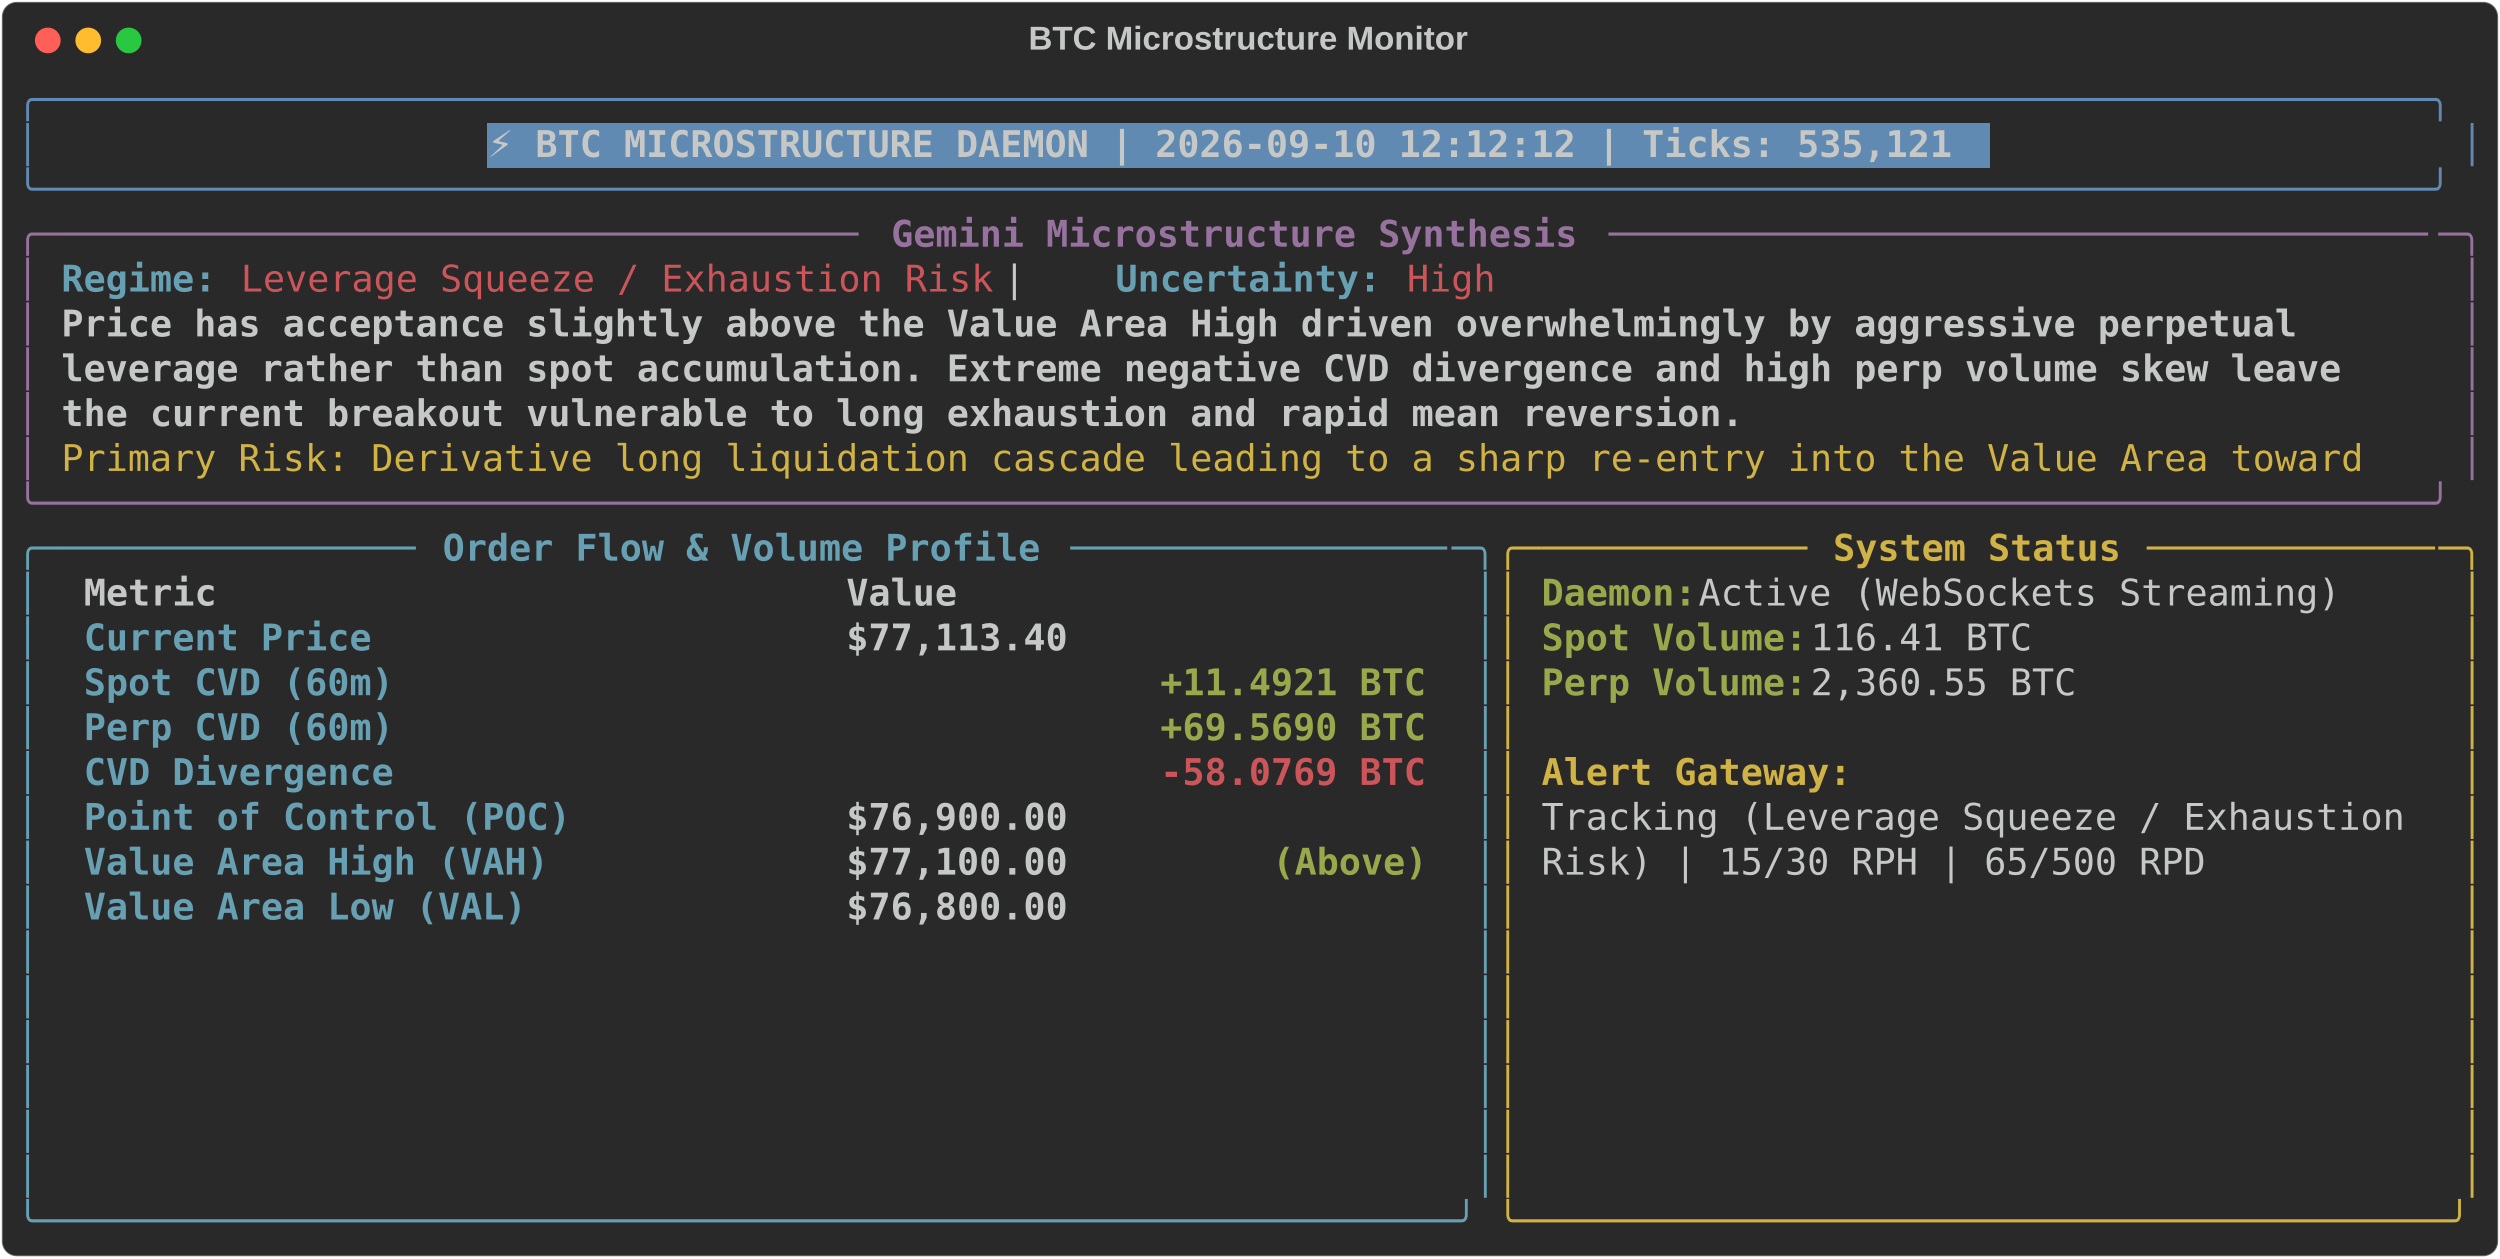
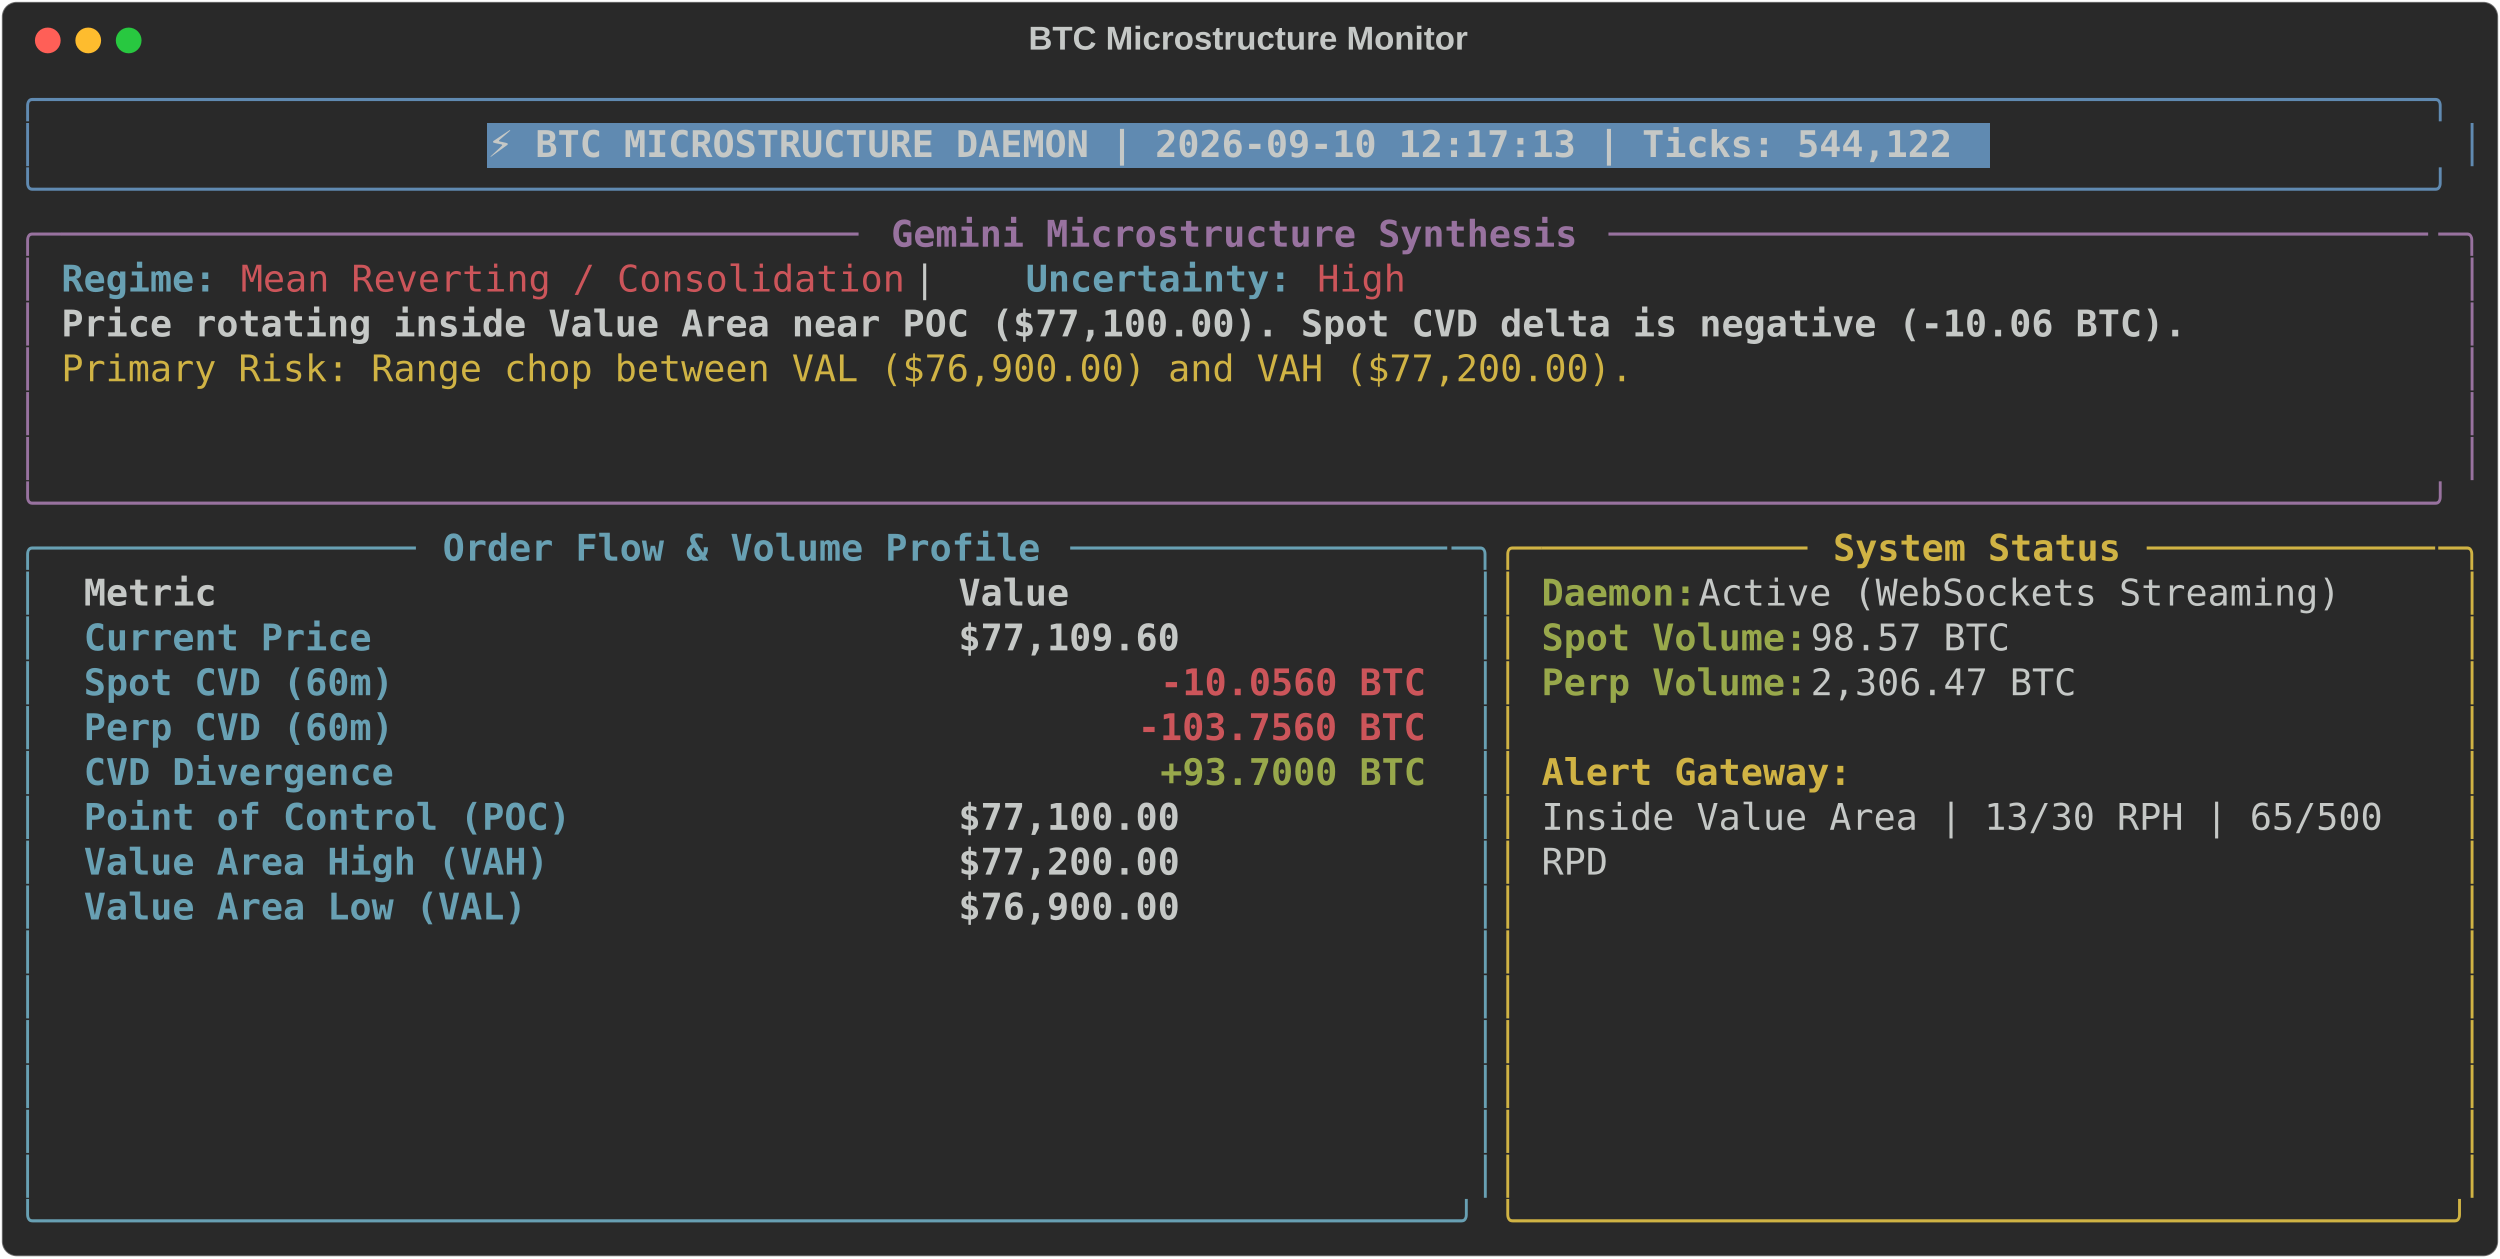
<svg xmlns="http://www.w3.org/2000/svg" class="rich-terminal" viewBox="0 0 1360 684.4">
  <style>

    @font-face {
        font-family: "Fira Code";
        src: local("FiraCode-Regular"),
                url("https://cdnjs.cloudflare.com/ajax/libs/firacode/6.2.0/woff2/FiraCode-Regular.woff2") format("woff2"),
                url("https://cdnjs.cloudflare.com/ajax/libs/firacode/6.2.0/woff/FiraCode-Regular.woff") format("woff");
        font-style: normal;
        font-weight: 400;
    }
    @font-face {
        font-family: "Fira Code";
        src: local("FiraCode-Bold"),
                url("https://cdnjs.cloudflare.com/ajax/libs/firacode/6.2.0/woff2/FiraCode-Bold.woff2") format("woff2"),
                url("https://cdnjs.cloudflare.com/ajax/libs/firacode/6.2.0/woff/FiraCode-Bold.woff") format("woff");
        font-style: bold;
        font-weight: 700;
    }

-     .terminal-1221126560-matrix {
+     .terminal-83317478-matrix {
        font-family: Fira Code, monospace;
        font-size: 20px;
        line-height: 24.4px;
        font-variant-east-asian: full-width;
    }

-     .terminal-1221126560-title {
+     .terminal-83317478-title {
        font-size: 18px;
        font-weight: bold;
        font-family: arial;
    }

-     .terminal-1221126560-r1 { fill: #608ab1 }
- .terminal-1221126560-r2 { fill: #c5c8c6 }
- .terminal-1221126560-r3 { fill: #c5c8c6;font-weight: bold }
- .terminal-1221126560-r4 { fill: #98729f }
- .terminal-1221126560-r5 { fill: #98729f;font-weight: bold }
- .terminal-1221126560-r6 { fill: #68a0b3;font-weight: bold }
- .terminal-1221126560-r7 { fill: #cc555a }
- .terminal-1221126560-r8 { fill: #d0b344 }
- .terminal-1221126560-r9 { fill: #68a0b3 }
- .terminal-1221126560-r10 { fill: #d0b344;font-weight: bold }
- .terminal-1221126560-r11 { fill: #98a84b;font-weight: bold }
- .terminal-1221126560-r12 { fill: #cc555a;font-weight: bold }
+     .terminal-83317478-r1 { fill: #608ab1 }
+ .terminal-83317478-r2 { fill: #c5c8c6 }
+ .terminal-83317478-r3 { fill: #c5c8c6;font-weight: bold }
+ .terminal-83317478-r4 { fill: #98729f }
+ .terminal-83317478-r5 { fill: #98729f;font-weight: bold }
+ .terminal-83317478-r6 { fill: #68a0b3;font-weight: bold }
+ .terminal-83317478-r7 { fill: #cc555a }
+ .terminal-83317478-r8 { fill: #d0b344 }
+ .terminal-83317478-r9 { fill: #68a0b3 }
+ .terminal-83317478-r10 { fill: #d0b344;font-weight: bold }
+ .terminal-83317478-r11 { fill: #98a84b;font-weight: bold }
+ .terminal-83317478-r12 { fill: #cc555a;font-weight: bold }
    </style>
  <defs>
-     <clipPath id="terminal-1221126560-clip-terminal">
+     <clipPath id="terminal-83317478-clip-terminal">
      <rect x="0" y="0" width="1341.0" height="633.4" />
    </clipPath>
-     <clipPath id="terminal-1221126560-line-0">
+     <clipPath id="terminal-83317478-line-0">
      <rect x="0" y="1.5" width="1342" height="24.65" />
    </clipPath>
-     <clipPath id="terminal-1221126560-line-1">
+     <clipPath id="terminal-83317478-line-1">
      <rect x="0" y="25.9" width="1342" height="24.65" />
    </clipPath>
-     <clipPath id="terminal-1221126560-line-2">
+     <clipPath id="terminal-83317478-line-2">
      <rect x="0" y="50.3" width="1342" height="24.65" />
    </clipPath>
-     <clipPath id="terminal-1221126560-line-3">
+     <clipPath id="terminal-83317478-line-3">
      <rect x="0" y="74.7" width="1342" height="24.65" />
    </clipPath>
-     <clipPath id="terminal-1221126560-line-4">
+     <clipPath id="terminal-83317478-line-4">
      <rect x="0" y="99.1" width="1342" height="24.65" />
    </clipPath>
-     <clipPath id="terminal-1221126560-line-5">
+     <clipPath id="terminal-83317478-line-5">
      <rect x="0" y="123.5" width="1342" height="24.65" />
    </clipPath>
-     <clipPath id="terminal-1221126560-line-6">
+     <clipPath id="terminal-83317478-line-6">
      <rect x="0" y="147.9" width="1342" height="24.65" />
    </clipPath>
-     <clipPath id="terminal-1221126560-line-7">
+     <clipPath id="terminal-83317478-line-7">
      <rect x="0" y="172.3" width="1342" height="24.65" />
    </clipPath>
-     <clipPath id="terminal-1221126560-line-8">
+     <clipPath id="terminal-83317478-line-8">
      <rect x="0" y="196.7" width="1342" height="24.65" />
    </clipPath>
-     <clipPath id="terminal-1221126560-line-9">
+     <clipPath id="terminal-83317478-line-9">
      <rect x="0" y="221.1" width="1342" height="24.65" />
    </clipPath>
-     <clipPath id="terminal-1221126560-line-10">
+     <clipPath id="terminal-83317478-line-10">
      <rect x="0" y="245.5" width="1342" height="24.65" />
    </clipPath>
-     <clipPath id="terminal-1221126560-line-11">
+     <clipPath id="terminal-83317478-line-11">
      <rect x="0" y="269.9" width="1342" height="24.65" />
    </clipPath>
-     <clipPath id="terminal-1221126560-line-12">
+     <clipPath id="terminal-83317478-line-12">
      <rect x="0" y="294.3" width="1342" height="24.65" />
    </clipPath>
-     <clipPath id="terminal-1221126560-line-13">
+     <clipPath id="terminal-83317478-line-13">
      <rect x="0" y="318.7" width="1342" height="24.65" />
    </clipPath>
-     <clipPath id="terminal-1221126560-line-14">
+     <clipPath id="terminal-83317478-line-14">
      <rect x="0" y="343.1" width="1342" height="24.65" />
    </clipPath>
-     <clipPath id="terminal-1221126560-line-15">
+     <clipPath id="terminal-83317478-line-15">
      <rect x="0" y="367.5" width="1342" height="24.65" />
    </clipPath>
-     <clipPath id="terminal-1221126560-line-16">
+     <clipPath id="terminal-83317478-line-16">
      <rect x="0" y="391.9" width="1342" height="24.65" />
    </clipPath>
-     <clipPath id="terminal-1221126560-line-17">
+     <clipPath id="terminal-83317478-line-17">
      <rect x="0" y="416.3" width="1342" height="24.65" />
    </clipPath>
-     <clipPath id="terminal-1221126560-line-18">
+     <clipPath id="terminal-83317478-line-18">
      <rect x="0" y="440.7" width="1342" height="24.65" />
    </clipPath>
-     <clipPath id="terminal-1221126560-line-19">
+     <clipPath id="terminal-83317478-line-19">
      <rect x="0" y="465.1" width="1342" height="24.65" />
    </clipPath>
-     <clipPath id="terminal-1221126560-line-20">
+     <clipPath id="terminal-83317478-line-20">
      <rect x="0" y="489.5" width="1342" height="24.65" />
    </clipPath>
-     <clipPath id="terminal-1221126560-line-21">
+     <clipPath id="terminal-83317478-line-21">
      <rect x="0" y="513.9" width="1342" height="24.65" />
    </clipPath>
-     <clipPath id="terminal-1221126560-line-22">
+     <clipPath id="terminal-83317478-line-22">
      <rect x="0" y="538.3" width="1342" height="24.65" />
    </clipPath>
-     <clipPath id="terminal-1221126560-line-23">
+     <clipPath id="terminal-83317478-line-23">
      <rect x="0" y="562.7" width="1342" height="24.65" />
    </clipPath>
-     <clipPath id="terminal-1221126560-line-24">
+     <clipPath id="terminal-83317478-line-24">
      <rect x="0" y="587.1" width="1342" height="24.65" />
    </clipPath>
  </defs>
  <rect fill="#292929" stroke="rgba(255,255,255,0.35)" stroke-width="1" x="1" y="1" width="1358" height="682.4" rx="8" />
-   <text class="terminal-1221126560-title" fill="#c5c8c6" text-anchor="middle" x="679" y="27">BTC Microstructure Monitor</text>
+   <text class="terminal-83317478-title" fill="#c5c8c6" text-anchor="middle" x="679" y="27">BTC Microstructure Monitor</text>
  <g transform="translate(26,22)">
    <circle cx="0" cy="0" r="7" fill="#ff5f57" />
    <circle cx="22" cy="0" r="7" fill="#febc2e" />
    <circle cx="44" cy="0" r="7" fill="#28c840" />
  </g>
-   <g transform="translate(9, 41)" clip-path="url(#terminal-1221126560-clip-terminal)">
+   <g transform="translate(9, 41)" clip-path="url(#terminal-83317478-clip-terminal)">
    <rect fill="#608ab1" x="256.2" y="25.9" width="817.4" height="24.65" shape-rendering="crispEdges" />
-     <g class="terminal-1221126560-matrix">
-       <text class="terminal-1221126560-r1" x="0" y="20" textLength="1342" clip-path="url(#terminal-1221126560-line-0)">╭────────────────────────────────────────────────────────────────────────────────────────────────────────────╮</text>
-       <text class="terminal-1221126560-r2" x="1342" y="20" textLength="12.2" clip-path="url(#terminal-1221126560-line-0)">
- </text>
-       <text class="terminal-1221126560-r1" x="0" y="44.4" textLength="12.2" clip-path="url(#terminal-1221126560-line-1)">│</text>
-       <text class="terminal-1221126560-r3" x="256.2" y="44.4" textLength="805.2" clip-path="url(#terminal-1221126560-line-1)">⚡ BTC MICROSTRUCTURE DAEMON | 2026-09-10 12:12:12 | Ticks: 535,121</text>
-       <text class="terminal-1221126560-r1" x="1329.8" y="44.4" textLength="12.2" clip-path="url(#terminal-1221126560-line-1)">│</text>
-       <text class="terminal-1221126560-r2" x="1342" y="44.4" textLength="12.2" clip-path="url(#terminal-1221126560-line-1)">
- </text>
-       <text class="terminal-1221126560-r1" x="0" y="68.8" textLength="1342" clip-path="url(#terminal-1221126560-line-2)">╰────────────────────────────────────────────────────────────────────────────────────────────────────────────╯</text>
-       <text class="terminal-1221126560-r2" x="1342" y="68.8" textLength="12.2" clip-path="url(#terminal-1221126560-line-2)">
- </text>
-       <text class="terminal-1221126560-r4" x="0" y="93.2" textLength="24.4" clip-path="url(#terminal-1221126560-line-3)">╭─</text>
-       <text class="terminal-1221126560-r4" x="24.4" y="93.2" textLength="439.2" clip-path="url(#terminal-1221126560-line-3)">────────────────────────────────────</text>
-       <text class="terminal-1221126560-r5" x="475.8" y="93.2" textLength="378.2" clip-path="url(#terminal-1221126560-line-3)">Gemini Microstructure Synthesis</text>
-       <text class="terminal-1221126560-r4" x="866.2" y="93.2" textLength="451.4" clip-path="url(#terminal-1221126560-line-3)">─────────────────────────────────────</text>
-       <text class="terminal-1221126560-r4" x="1317.6" y="93.2" textLength="24.4" clip-path="url(#terminal-1221126560-line-3)">─╮</text>
-       <text class="terminal-1221126560-r2" x="1342" y="93.2" textLength="12.2" clip-path="url(#terminal-1221126560-line-3)">
- </text>
-       <text class="terminal-1221126560-r4" x="0" y="117.6" textLength="12.2" clip-path="url(#terminal-1221126560-line-4)">│</text>
-       <text class="terminal-1221126560-r6" x="24.4" y="117.6" textLength="85.4" clip-path="url(#terminal-1221126560-line-4)">Regime:</text>
-       <text class="terminal-1221126560-r7" x="122" y="117.6" textLength="414.8" clip-path="url(#terminal-1221126560-line-4)">Leverage Squeeze / Exhaustion Risk</text>
-       <text class="terminal-1221126560-r2" x="536.8" y="117.6" textLength="61" clip-path="url(#terminal-1221126560-line-4)">  |  </text>
-       <text class="terminal-1221126560-r6" x="597.8" y="117.6" textLength="146.4" clip-path="url(#terminal-1221126560-line-4)">Uncertainty:</text>
-       <text class="terminal-1221126560-r7" x="756.4" y="117.6" textLength="48.8" clip-path="url(#terminal-1221126560-line-4)">High</text>
-       <text class="terminal-1221126560-r4" x="1329.8" y="117.6" textLength="12.2" clip-path="url(#terminal-1221126560-line-4)">│</text>
-       <text class="terminal-1221126560-r2" x="1342" y="117.6" textLength="12.2" clip-path="url(#terminal-1221126560-line-4)">
- </text>
-       <text class="terminal-1221126560-r4" x="0" y="142" textLength="12.2" clip-path="url(#terminal-1221126560-line-5)">│</text>
-       <text class="terminal-1221126560-r3" x="24.4" y="142" textLength="1244.4" clip-path="url(#terminal-1221126560-line-5)">Price has acceptance slightly above the Value Area High driven overwhelmingly by aggressive perpetual </text>
-       <text class="terminal-1221126560-r4" x="1329.8" y="142" textLength="12.2" clip-path="url(#terminal-1221126560-line-5)">│</text>
-       <text class="terminal-1221126560-r2" x="1342" y="142" textLength="12.2" clip-path="url(#terminal-1221126560-line-5)">
- </text>
-       <text class="terminal-1221126560-r4" x="0" y="166.4" textLength="12.2" clip-path="url(#terminal-1221126560-line-6)">│</text>
-       <text class="terminal-1221126560-r3" x="24.4" y="166.4" textLength="1268.8" clip-path="url(#terminal-1221126560-line-6)">leverage rather than spot accumulation. Extreme negative CVD divergence and high perp volume skew leave </text>
-       <text class="terminal-1221126560-r4" x="1329.8" y="166.4" textLength="12.2" clip-path="url(#terminal-1221126560-line-6)">│</text>
-       <text class="terminal-1221126560-r2" x="1342" y="166.4" textLength="12.2" clip-path="url(#terminal-1221126560-line-6)">
- </text>
-       <text class="terminal-1221126560-r4" x="0" y="190.8" textLength="12.2" clip-path="url(#terminal-1221126560-line-7)">│</text>
-       <text class="terminal-1221126560-r3" x="24.4" y="190.8" textLength="927.2" clip-path="url(#terminal-1221126560-line-7)">the current breakout vulnerable to long exhaustion and rapid mean reversion.</text>
-       <text class="terminal-1221126560-r4" x="1329.8" y="190.8" textLength="12.2" clip-path="url(#terminal-1221126560-line-7)">│</text>
-       <text class="terminal-1221126560-r2" x="1342" y="190.8" textLength="12.2" clip-path="url(#terminal-1221126560-line-7)">
- </text>
-       <text class="terminal-1221126560-r4" x="0" y="215.2" textLength="12.2" clip-path="url(#terminal-1221126560-line-8)">│</text>
-       <text class="terminal-1221126560-r8" x="24.4" y="215.2" textLength="1281" clip-path="url(#terminal-1221126560-line-8)">Primary Risk: Derivative long liquidation cascade leading to a sharp re-entry into the Value Area toward </text>
-       <text class="terminal-1221126560-r4" x="1329.8" y="215.2" textLength="12.2" clip-path="url(#terminal-1221126560-line-8)">│</text>
-       <text class="terminal-1221126560-r2" x="1342" y="215.2" textLength="12.2" clip-path="url(#terminal-1221126560-line-8)">
- </text>
-       <text class="terminal-1221126560-r4" x="0" y="239.6" textLength="1342" clip-path="url(#terminal-1221126560-line-9)">╰────────────────────────────────────────────────────────────────────────────────────────────────────────────╯</text>
-       <text class="terminal-1221126560-r2" x="1342" y="239.6" textLength="12.2" clip-path="url(#terminal-1221126560-line-9)">
- </text>
-       <text class="terminal-1221126560-r9" x="0" y="264" textLength="24.4" clip-path="url(#terminal-1221126560-line-10)">╭─</text>
-       <text class="terminal-1221126560-r9" x="24.4" y="264" textLength="195.2" clip-path="url(#terminal-1221126560-line-10)">────────────────</text>
-       <text class="terminal-1221126560-r6" x="231.8" y="264" textLength="329.4" clip-path="url(#terminal-1221126560-line-10)">Order Flow &amp; Volume Profile</text>
-       <text class="terminal-1221126560-r9" x="573.4" y="264" textLength="207.4" clip-path="url(#terminal-1221126560-line-10)">─────────────────</text>
-       <text class="terminal-1221126560-r9" x="780.8" y="264" textLength="24.4" clip-path="url(#terminal-1221126560-line-10)">─╮</text>
-       <text class="terminal-1221126560-r8" x="805.2" y="264" textLength="24.4" clip-path="url(#terminal-1221126560-line-10)">╭─</text>
-       <text class="terminal-1221126560-r8" x="829.6" y="264" textLength="146.4" clip-path="url(#terminal-1221126560-line-10)">────────────</text>
-       <text class="terminal-1221126560-r10" x="988.2" y="264" textLength="158.6" clip-path="url(#terminal-1221126560-line-10)">System Status</text>
-       <text class="terminal-1221126560-r8" x="1159" y="264" textLength="158.6" clip-path="url(#terminal-1221126560-line-10)">─────────────</text>
-       <text class="terminal-1221126560-r8" x="1317.6" y="264" textLength="24.4" clip-path="url(#terminal-1221126560-line-10)">─╮</text>
-       <text class="terminal-1221126560-r2" x="1342" y="264" textLength="12.2" clip-path="url(#terminal-1221126560-line-10)">
- </text>
-       <text class="terminal-1221126560-r9" x="0" y="288.4" textLength="12.2" clip-path="url(#terminal-1221126560-line-11)">│</text>
-       <text class="terminal-1221126560-r3" x="36.6" y="288.4" textLength="390.4" clip-path="url(#terminal-1221126560-line-11)">Metric                          </text>
-       <text class="terminal-1221126560-r3" x="451.4" y="288.4" textLength="317.2" clip-path="url(#terminal-1221126560-line-11)">                     Value</text>
-       <text class="terminal-1221126560-r9" x="793" y="288.4" textLength="12.2" clip-path="url(#terminal-1221126560-line-11)">│</text>
-       <text class="terminal-1221126560-r8" x="805.2" y="288.4" textLength="12.2" clip-path="url(#terminal-1221126560-line-11)">│</text>
-       <text class="terminal-1221126560-r11" x="829.6" y="288.4" textLength="85.4" clip-path="url(#terminal-1221126560-line-11)">Daemon:</text>
-       <text class="terminal-1221126560-r2" x="915" y="288.4" textLength="366" clip-path="url(#terminal-1221126560-line-11)"> Active (WebSockets Streaming)</text>
-       <text class="terminal-1221126560-r8" x="1329.8" y="288.4" textLength="12.2" clip-path="url(#terminal-1221126560-line-11)">│</text>
-       <text class="terminal-1221126560-r2" x="1342" y="288.4" textLength="12.2" clip-path="url(#terminal-1221126560-line-11)">
- </text>
-       <text class="terminal-1221126560-r9" x="0" y="312.8" textLength="12.2" clip-path="url(#terminal-1221126560-line-12)">│</text>
-       <text class="terminal-1221126560-r6" x="36.6" y="312.8" textLength="390.4" clip-path="url(#terminal-1221126560-line-12)">Current Price                   </text>
-       <text class="terminal-1221126560-r3" x="451.4" y="312.8" textLength="317.2" clip-path="url(#terminal-1221126560-line-12)">                $77,113.40</text>
-       <text class="terminal-1221126560-r9" x="793" y="312.8" textLength="12.2" clip-path="url(#terminal-1221126560-line-12)">│</text>
-       <text class="terminal-1221126560-r8" x="805.2" y="312.8" textLength="12.2" clip-path="url(#terminal-1221126560-line-12)">│</text>
-       <text class="terminal-1221126560-r11" x="829.6" y="312.8" textLength="146.4" clip-path="url(#terminal-1221126560-line-12)">Spot Volume:</text>
-       <text class="terminal-1221126560-r2" x="976" y="312.8" textLength="134.2" clip-path="url(#terminal-1221126560-line-12)"> 116.41 BTC</text>
-       <text class="terminal-1221126560-r8" x="1329.8" y="312.8" textLength="12.2" clip-path="url(#terminal-1221126560-line-12)">│</text>
-       <text class="terminal-1221126560-r2" x="1342" y="312.8" textLength="12.2" clip-path="url(#terminal-1221126560-line-12)">
- </text>
-       <text class="terminal-1221126560-r9" x="0" y="337.2" textLength="12.2" clip-path="url(#terminal-1221126560-line-13)">│</text>
-       <text class="terminal-1221126560-r6" x="36.6" y="337.2" textLength="390.4" clip-path="url(#terminal-1221126560-line-13)">Spot CVD (60m)                  </text>
-       <text class="terminal-1221126560-r11" x="622.2" y="337.2" textLength="146.4" clip-path="url(#terminal-1221126560-line-13)">+11.4921 BTC</text>
-       <text class="terminal-1221126560-r9" x="793" y="337.2" textLength="12.2" clip-path="url(#terminal-1221126560-line-13)">│</text>
-       <text class="terminal-1221126560-r8" x="805.2" y="337.2" textLength="12.2" clip-path="url(#terminal-1221126560-line-13)">│</text>
-       <text class="terminal-1221126560-r11" x="829.6" y="337.2" textLength="146.4" clip-path="url(#terminal-1221126560-line-13)">Perp Volume:</text>
-       <text class="terminal-1221126560-r2" x="976" y="337.2" textLength="158.6" clip-path="url(#terminal-1221126560-line-13)"> 2,360.55 BTC</text>
-       <text class="terminal-1221126560-r8" x="1329.8" y="337.2" textLength="12.2" clip-path="url(#terminal-1221126560-line-13)">│</text>
-       <text class="terminal-1221126560-r2" x="1342" y="337.2" textLength="12.2" clip-path="url(#terminal-1221126560-line-13)">
- </text>
-       <text class="terminal-1221126560-r9" x="0" y="361.6" textLength="12.2" clip-path="url(#terminal-1221126560-line-14)">│</text>
-       <text class="terminal-1221126560-r6" x="36.6" y="361.6" textLength="390.4" clip-path="url(#terminal-1221126560-line-14)">Perp CVD (60m)                  </text>
-       <text class="terminal-1221126560-r11" x="622.2" y="361.6" textLength="146.4" clip-path="url(#terminal-1221126560-line-14)">+69.5690 BTC</text>
-       <text class="terminal-1221126560-r9" x="793" y="361.6" textLength="12.2" clip-path="url(#terminal-1221126560-line-14)">│</text>
-       <text class="terminal-1221126560-r8" x="805.2" y="361.6" textLength="12.2" clip-path="url(#terminal-1221126560-line-14)">│</text>
-       <text class="terminal-1221126560-r8" x="1329.8" y="361.6" textLength="12.2" clip-path="url(#terminal-1221126560-line-14)">│</text>
-       <text class="terminal-1221126560-r2" x="1342" y="361.6" textLength="12.2" clip-path="url(#terminal-1221126560-line-14)">
- </text>
-       <text class="terminal-1221126560-r9" x="0" y="386" textLength="12.2" clip-path="url(#terminal-1221126560-line-15)">│</text>
-       <text class="terminal-1221126560-r6" x="36.6" y="386" textLength="390.4" clip-path="url(#terminal-1221126560-line-15)">CVD Divergence                  </text>
-       <text class="terminal-1221126560-r12" x="622.2" y="386" textLength="146.4" clip-path="url(#terminal-1221126560-line-15)">-58.0769 BTC</text>
-       <text class="terminal-1221126560-r9" x="793" y="386" textLength="12.2" clip-path="url(#terminal-1221126560-line-15)">│</text>
-       <text class="terminal-1221126560-r8" x="805.2" y="386" textLength="12.2" clip-path="url(#terminal-1221126560-line-15)">│</text>
-       <text class="terminal-1221126560-r10" x="829.6" y="386" textLength="170.8" clip-path="url(#terminal-1221126560-line-15)">Alert Gateway:</text>
-       <text class="terminal-1221126560-r8" x="1329.8" y="386" textLength="12.2" clip-path="url(#terminal-1221126560-line-15)">│</text>
-       <text class="terminal-1221126560-r2" x="1342" y="386" textLength="12.2" clip-path="url(#terminal-1221126560-line-15)">
- </text>
-       <text class="terminal-1221126560-r9" x="0" y="410.4" textLength="12.2" clip-path="url(#terminal-1221126560-line-16)">│</text>
-       <text class="terminal-1221126560-r6" x="36.6" y="410.4" textLength="390.4" clip-path="url(#terminal-1221126560-line-16)">Point of Control (POC)          </text>
-       <text class="terminal-1221126560-r3" x="451.4" y="410.4" textLength="317.2" clip-path="url(#terminal-1221126560-line-16)">                $76,900.00</text>
-       <text class="terminal-1221126560-r9" x="793" y="410.4" textLength="12.2" clip-path="url(#terminal-1221126560-line-16)">│</text>
-       <text class="terminal-1221126560-r8" x="805.2" y="410.4" textLength="12.2" clip-path="url(#terminal-1221126560-line-16)">│</text>
-       <text class="terminal-1221126560-r2" x="829.6" y="410.4" textLength="488" clip-path="url(#terminal-1221126560-line-16)">Tracking (Leverage Squeeze / Exhaustion </text>
-       <text class="terminal-1221126560-r8" x="1329.8" y="410.4" textLength="12.2" clip-path="url(#terminal-1221126560-line-16)">│</text>
-       <text class="terminal-1221126560-r2" x="1342" y="410.4" textLength="12.2" clip-path="url(#terminal-1221126560-line-16)">
- </text>
-       <text class="terminal-1221126560-r9" x="0" y="434.8" textLength="12.2" clip-path="url(#terminal-1221126560-line-17)">│</text>
-       <text class="terminal-1221126560-r6" x="36.6" y="434.8" textLength="390.4" clip-path="url(#terminal-1221126560-line-17)">Value Area High (VAH)           </text>
-       <text class="terminal-1221126560-r3" x="451.4" y="434.8" textLength="231.8" clip-path="url(#terminal-1221126560-line-17)">        $77,100.00 </text>
-       <text class="terminal-1221126560-r11" x="683.2" y="434.8" textLength="85.4" clip-path="url(#terminal-1221126560-line-17)">(Above)</text>
-       <text class="terminal-1221126560-r9" x="793" y="434.8" textLength="12.2" clip-path="url(#terminal-1221126560-line-17)">│</text>
-       <text class="terminal-1221126560-r8" x="805.2" y="434.8" textLength="12.2" clip-path="url(#terminal-1221126560-line-17)">│</text>
-       <text class="terminal-1221126560-r2" x="829.6" y="434.8" textLength="366" clip-path="url(#terminal-1221126560-line-17)">Risk) | 15/30 RPH | 65/500 RPD</text>
-       <text class="terminal-1221126560-r8" x="1329.8" y="434.8" textLength="12.2" clip-path="url(#terminal-1221126560-line-17)">│</text>
-       <text class="terminal-1221126560-r2" x="1342" y="434.8" textLength="12.2" clip-path="url(#terminal-1221126560-line-17)">
- </text>
-       <text class="terminal-1221126560-r9" x="0" y="459.2" textLength="12.2" clip-path="url(#terminal-1221126560-line-18)">│</text>
-       <text class="terminal-1221126560-r6" x="36.6" y="459.2" textLength="390.4" clip-path="url(#terminal-1221126560-line-18)">Value Area Low (VAL)            </text>
-       <text class="terminal-1221126560-r3" x="451.4" y="459.2" textLength="317.2" clip-path="url(#terminal-1221126560-line-18)">                $76,800.00</text>
-       <text class="terminal-1221126560-r9" x="793" y="459.2" textLength="12.2" clip-path="url(#terminal-1221126560-line-18)">│</text>
-       <text class="terminal-1221126560-r8" x="805.2" y="459.2" textLength="12.2" clip-path="url(#terminal-1221126560-line-18)">│</text>
-       <text class="terminal-1221126560-r8" x="1329.8" y="459.2" textLength="12.2" clip-path="url(#terminal-1221126560-line-18)">│</text>
-       <text class="terminal-1221126560-r2" x="1342" y="459.2" textLength="12.2" clip-path="url(#terminal-1221126560-line-18)">
- </text>
-       <text class="terminal-1221126560-r9" x="0" y="483.6" textLength="12.2" clip-path="url(#terminal-1221126560-line-19)">│</text>
-       <text class="terminal-1221126560-r9" x="793" y="483.6" textLength="12.2" clip-path="url(#terminal-1221126560-line-19)">│</text>
-       <text class="terminal-1221126560-r8" x="805.2" y="483.6" textLength="12.2" clip-path="url(#terminal-1221126560-line-19)">│</text>
-       <text class="terminal-1221126560-r8" x="1329.8" y="483.6" textLength="12.2" clip-path="url(#terminal-1221126560-line-19)">│</text>
-       <text class="terminal-1221126560-r2" x="1342" y="483.6" textLength="12.2" clip-path="url(#terminal-1221126560-line-19)">
- </text>
-       <text class="terminal-1221126560-r9" x="0" y="508" textLength="12.2" clip-path="url(#terminal-1221126560-line-20)">│</text>
-       <text class="terminal-1221126560-r9" x="793" y="508" textLength="12.2" clip-path="url(#terminal-1221126560-line-20)">│</text>
-       <text class="terminal-1221126560-r8" x="805.2" y="508" textLength="12.2" clip-path="url(#terminal-1221126560-line-20)">│</text>
-       <text class="terminal-1221126560-r8" x="1329.8" y="508" textLength="12.2" clip-path="url(#terminal-1221126560-line-20)">│</text>
-       <text class="terminal-1221126560-r2" x="1342" y="508" textLength="12.2" clip-path="url(#terminal-1221126560-line-20)">
- </text>
-       <text class="terminal-1221126560-r9" x="0" y="532.4" textLength="12.2" clip-path="url(#terminal-1221126560-line-21)">│</text>
-       <text class="terminal-1221126560-r9" x="793" y="532.4" textLength="12.2" clip-path="url(#terminal-1221126560-line-21)">│</text>
-       <text class="terminal-1221126560-r8" x="805.2" y="532.4" textLength="12.2" clip-path="url(#terminal-1221126560-line-21)">│</text>
-       <text class="terminal-1221126560-r8" x="1329.8" y="532.4" textLength="12.2" clip-path="url(#terminal-1221126560-line-21)">│</text>
-       <text class="terminal-1221126560-r2" x="1342" y="532.4" textLength="12.2" clip-path="url(#terminal-1221126560-line-21)">
- </text>
-       <text class="terminal-1221126560-r9" x="0" y="556.8" textLength="12.2" clip-path="url(#terminal-1221126560-line-22)">│</text>
-       <text class="terminal-1221126560-r9" x="793" y="556.8" textLength="12.2" clip-path="url(#terminal-1221126560-line-22)">│</text>
-       <text class="terminal-1221126560-r8" x="805.2" y="556.8" textLength="12.2" clip-path="url(#terminal-1221126560-line-22)">│</text>
-       <text class="terminal-1221126560-r8" x="1329.8" y="556.8" textLength="12.2" clip-path="url(#terminal-1221126560-line-22)">│</text>
-       <text class="terminal-1221126560-r2" x="1342" y="556.8" textLength="12.2" clip-path="url(#terminal-1221126560-line-22)">
- </text>
-       <text class="terminal-1221126560-r9" x="0" y="581.2" textLength="12.2" clip-path="url(#terminal-1221126560-line-23)">│</text>
-       <text class="terminal-1221126560-r9" x="793" y="581.2" textLength="12.2" clip-path="url(#terminal-1221126560-line-23)">│</text>
-       <text class="terminal-1221126560-r8" x="805.2" y="581.2" textLength="12.2" clip-path="url(#terminal-1221126560-line-23)">│</text>
-       <text class="terminal-1221126560-r8" x="1329.8" y="581.2" textLength="12.2" clip-path="url(#terminal-1221126560-line-23)">│</text>
-       <text class="terminal-1221126560-r2" x="1342" y="581.2" textLength="12.2" clip-path="url(#terminal-1221126560-line-23)">
- </text>
-       <text class="terminal-1221126560-r9" x="0" y="605.6" textLength="12.2" clip-path="url(#terminal-1221126560-line-24)">│</text>
-       <text class="terminal-1221126560-r9" x="793" y="605.6" textLength="12.2" clip-path="url(#terminal-1221126560-line-24)">│</text>
-       <text class="terminal-1221126560-r8" x="805.2" y="605.6" textLength="12.2" clip-path="url(#terminal-1221126560-line-24)">│</text>
-       <text class="terminal-1221126560-r8" x="1329.8" y="605.6" textLength="12.2" clip-path="url(#terminal-1221126560-line-24)">│</text>
-       <text class="terminal-1221126560-r2" x="1342" y="605.6" textLength="12.2" clip-path="url(#terminal-1221126560-line-24)">
- </text>
-       <text class="terminal-1221126560-r9" x="0" y="630" textLength="805.2" clip-path="url(#terminal-1221126560-line-25)">╰────────────────────────────────────────────────────────────────╯</text>
-       <text class="terminal-1221126560-r8" x="805.2" y="630" textLength="536.8" clip-path="url(#terminal-1221126560-line-25)">╰──────────────────────────────────────────╯</text>
-       <text class="terminal-1221126560-r2" x="1342" y="630" textLength="12.2" clip-path="url(#terminal-1221126560-line-25)">
+     <g class="terminal-83317478-matrix">
+       <text class="terminal-83317478-r1" x="0" y="20" textLength="1342" clip-path="url(#terminal-83317478-line-0)">╭────────────────────────────────────────────────────────────────────────────────────────────────────────────╮</text>
+       <text class="terminal-83317478-r2" x="1342" y="20" textLength="12.2" clip-path="url(#terminal-83317478-line-0)">
+ </text>
+       <text class="terminal-83317478-r1" x="0" y="44.4" textLength="12.2" clip-path="url(#terminal-83317478-line-1)">│</text>
+       <text class="terminal-83317478-r3" x="256.2" y="44.4" textLength="805.2" clip-path="url(#terminal-83317478-line-1)">⚡ BTC MICROSTRUCTURE DAEMON | 2026-09-10 12:17:13 | Ticks: 544,122</text>
+       <text class="terminal-83317478-r1" x="1329.8" y="44.4" textLength="12.2" clip-path="url(#terminal-83317478-line-1)">│</text>
+       <text class="terminal-83317478-r2" x="1342" y="44.4" textLength="12.2" clip-path="url(#terminal-83317478-line-1)">
+ </text>
+       <text class="terminal-83317478-r1" x="0" y="68.8" textLength="1342" clip-path="url(#terminal-83317478-line-2)">╰────────────────────────────────────────────────────────────────────────────────────────────────────────────╯</text>
+       <text class="terminal-83317478-r2" x="1342" y="68.8" textLength="12.2" clip-path="url(#terminal-83317478-line-2)">
+ </text>
+       <text class="terminal-83317478-r4" x="0" y="93.2" textLength="24.4" clip-path="url(#terminal-83317478-line-3)">╭─</text>
+       <text class="terminal-83317478-r4" x="24.4" y="93.2" textLength="439.2" clip-path="url(#terminal-83317478-line-3)">────────────────────────────────────</text>
+       <text class="terminal-83317478-r5" x="475.8" y="93.2" textLength="378.2" clip-path="url(#terminal-83317478-line-3)">Gemini Microstructure Synthesis</text>
+       <text class="terminal-83317478-r4" x="866.2" y="93.2" textLength="451.4" clip-path="url(#terminal-83317478-line-3)">─────────────────────────────────────</text>
+       <text class="terminal-83317478-r4" x="1317.6" y="93.2" textLength="24.4" clip-path="url(#terminal-83317478-line-3)">─╮</text>
+       <text class="terminal-83317478-r2" x="1342" y="93.2" textLength="12.2" clip-path="url(#terminal-83317478-line-3)">
+ </text>
+       <text class="terminal-83317478-r4" x="0" y="117.6" textLength="12.2" clip-path="url(#terminal-83317478-line-4)">│</text>
+       <text class="terminal-83317478-r6" x="24.4" y="117.6" textLength="85.4" clip-path="url(#terminal-83317478-line-4)">Regime:</text>
+       <text class="terminal-83317478-r7" x="122" y="117.6" textLength="366" clip-path="url(#terminal-83317478-line-4)">Mean Reverting / Consolidation</text>
+       <text class="terminal-83317478-r2" x="488" y="117.6" textLength="61" clip-path="url(#terminal-83317478-line-4)">  |  </text>
+       <text class="terminal-83317478-r6" x="549" y="117.6" textLength="146.4" clip-path="url(#terminal-83317478-line-4)">Uncertainty:</text>
+       <text class="terminal-83317478-r7" x="707.6" y="117.6" textLength="48.8" clip-path="url(#terminal-83317478-line-4)">High</text>
+       <text class="terminal-83317478-r4" x="1329.8" y="117.6" textLength="12.2" clip-path="url(#terminal-83317478-line-4)">│</text>
+       <text class="terminal-83317478-r2" x="1342" y="117.6" textLength="12.2" clip-path="url(#terminal-83317478-line-4)">
+ </text>
+       <text class="terminal-83317478-r4" x="0" y="142" textLength="12.2" clip-path="url(#terminal-83317478-line-5)">│</text>
+       <text class="terminal-83317478-r3" x="24.4" y="142" textLength="1171.2" clip-path="url(#terminal-83317478-line-5)">Price rotating inside Value Area near POC ($77,100.00). Spot CVD delta is negative (-10.06 BTC).</text>
+       <text class="terminal-83317478-r4" x="1329.8" y="142" textLength="12.2" clip-path="url(#terminal-83317478-line-5)">│</text>
+       <text class="terminal-83317478-r2" x="1342" y="142" textLength="12.2" clip-path="url(#terminal-83317478-line-5)">
+ </text>
+       <text class="terminal-83317478-r4" x="0" y="166.4" textLength="12.2" clip-path="url(#terminal-83317478-line-6)">│</text>
+       <text class="terminal-83317478-r8" x="24.4" y="166.4" textLength="866.2" clip-path="url(#terminal-83317478-line-6)">Primary Risk: Range chop between VAL ($76,900.00) and VAH ($77,200.00).</text>
+       <text class="terminal-83317478-r4" x="1329.8" y="166.4" textLength="12.2" clip-path="url(#terminal-83317478-line-6)">│</text>
+       <text class="terminal-83317478-r2" x="1342" y="166.4" textLength="12.2" clip-path="url(#terminal-83317478-line-6)">
+ </text>
+       <text class="terminal-83317478-r4" x="0" y="190.8" textLength="12.2" clip-path="url(#terminal-83317478-line-7)">│</text>
+       <text class="terminal-83317478-r4" x="1329.8" y="190.8" textLength="12.2" clip-path="url(#terminal-83317478-line-7)">│</text>
+       <text class="terminal-83317478-r2" x="1342" y="190.8" textLength="12.2" clip-path="url(#terminal-83317478-line-7)">
+ </text>
+       <text class="terminal-83317478-r4" x="0" y="215.2" textLength="12.2" clip-path="url(#terminal-83317478-line-8)">│</text>
+       <text class="terminal-83317478-r4" x="1329.8" y="215.2" textLength="12.2" clip-path="url(#terminal-83317478-line-8)">│</text>
+       <text class="terminal-83317478-r2" x="1342" y="215.2" textLength="12.2" clip-path="url(#terminal-83317478-line-8)">
+ </text>
+       <text class="terminal-83317478-r4" x="0" y="239.6" textLength="1342" clip-path="url(#terminal-83317478-line-9)">╰────────────────────────────────────────────────────────────────────────────────────────────────────────────╯</text>
+       <text class="terminal-83317478-r2" x="1342" y="239.6" textLength="12.2" clip-path="url(#terminal-83317478-line-9)">
+ </text>
+       <text class="terminal-83317478-r9" x="0" y="264" textLength="24.4" clip-path="url(#terminal-83317478-line-10)">╭─</text>
+       <text class="terminal-83317478-r9" x="24.4" y="264" textLength="195.2" clip-path="url(#terminal-83317478-line-10)">────────────────</text>
+       <text class="terminal-83317478-r6" x="231.8" y="264" textLength="329.4" clip-path="url(#terminal-83317478-line-10)">Order Flow &amp; Volume Profile</text>
+       <text class="terminal-83317478-r9" x="573.4" y="264" textLength="207.4" clip-path="url(#terminal-83317478-line-10)">─────────────────</text>
+       <text class="terminal-83317478-r9" x="780.8" y="264" textLength="24.4" clip-path="url(#terminal-83317478-line-10)">─╮</text>
+       <text class="terminal-83317478-r8" x="805.2" y="264" textLength="24.4" clip-path="url(#terminal-83317478-line-10)">╭─</text>
+       <text class="terminal-83317478-r8" x="829.6" y="264" textLength="146.4" clip-path="url(#terminal-83317478-line-10)">────────────</text>
+       <text class="terminal-83317478-r10" x="988.2" y="264" textLength="158.6" clip-path="url(#terminal-83317478-line-10)">System Status</text>
+       <text class="terminal-83317478-r8" x="1159" y="264" textLength="158.6" clip-path="url(#terminal-83317478-line-10)">─────────────</text>
+       <text class="terminal-83317478-r8" x="1317.6" y="264" textLength="24.4" clip-path="url(#terminal-83317478-line-10)">─╮</text>
+       <text class="terminal-83317478-r2" x="1342" y="264" textLength="12.2" clip-path="url(#terminal-83317478-line-10)">
+ </text>
+       <text class="terminal-83317478-r9" x="0" y="288.4" textLength="12.2" clip-path="url(#terminal-83317478-line-11)">│</text>
+       <text class="terminal-83317478-r3" x="36.6" y="288.4" textLength="451.4" clip-path="url(#terminal-83317478-line-11)">Metric                               </text>
+       <text class="terminal-83317478-r3" x="512.4" y="288.4" textLength="256.2" clip-path="url(#terminal-83317478-line-11)">                Value</text>
+       <text class="terminal-83317478-r9" x="793" y="288.4" textLength="12.2" clip-path="url(#terminal-83317478-line-11)">│</text>
+       <text class="terminal-83317478-r8" x="805.2" y="288.4" textLength="12.2" clip-path="url(#terminal-83317478-line-11)">│</text>
+       <text class="terminal-83317478-r11" x="829.6" y="288.4" textLength="85.4" clip-path="url(#terminal-83317478-line-11)">Daemon:</text>
+       <text class="terminal-83317478-r2" x="915" y="288.4" textLength="366" clip-path="url(#terminal-83317478-line-11)"> Active (WebSockets Streaming)</text>
+       <text class="terminal-83317478-r8" x="1329.8" y="288.4" textLength="12.2" clip-path="url(#terminal-83317478-line-11)">│</text>
+       <text class="terminal-83317478-r2" x="1342" y="288.4" textLength="12.2" clip-path="url(#terminal-83317478-line-11)">
+ </text>
+       <text class="terminal-83317478-r9" x="0" y="312.8" textLength="12.2" clip-path="url(#terminal-83317478-line-12)">│</text>
+       <text class="terminal-83317478-r6" x="36.6" y="312.8" textLength="451.4" clip-path="url(#terminal-83317478-line-12)">Current Price                        </text>
+       <text class="terminal-83317478-r3" x="512.4" y="312.8" textLength="256.2" clip-path="url(#terminal-83317478-line-12)">           $77,109.60</text>
+       <text class="terminal-83317478-r9" x="793" y="312.8" textLength="12.2" clip-path="url(#terminal-83317478-line-12)">│</text>
+       <text class="terminal-83317478-r8" x="805.2" y="312.8" textLength="12.2" clip-path="url(#terminal-83317478-line-12)">│</text>
+       <text class="terminal-83317478-r11" x="829.6" y="312.8" textLength="146.4" clip-path="url(#terminal-83317478-line-12)">Spot Volume:</text>
+       <text class="terminal-83317478-r2" x="976" y="312.8" textLength="122" clip-path="url(#terminal-83317478-line-12)"> 98.57 BTC</text>
+       <text class="terminal-83317478-r8" x="1329.8" y="312.8" textLength="12.2" clip-path="url(#terminal-83317478-line-12)">│</text>
+       <text class="terminal-83317478-r2" x="1342" y="312.8" textLength="12.2" clip-path="url(#terminal-83317478-line-12)">
+ </text>
+       <text class="terminal-83317478-r9" x="0" y="337.2" textLength="12.2" clip-path="url(#terminal-83317478-line-13)">│</text>
+       <text class="terminal-83317478-r6" x="36.6" y="337.2" textLength="451.4" clip-path="url(#terminal-83317478-line-13)">Spot CVD (60m)                       </text>
+       <text class="terminal-83317478-r12" x="622.2" y="337.2" textLength="146.4" clip-path="url(#terminal-83317478-line-13)">-10.0560 BTC</text>
+       <text class="terminal-83317478-r9" x="793" y="337.2" textLength="12.2" clip-path="url(#terminal-83317478-line-13)">│</text>
+       <text class="terminal-83317478-r8" x="805.2" y="337.2" textLength="12.2" clip-path="url(#terminal-83317478-line-13)">│</text>
+       <text class="terminal-83317478-r11" x="829.6" y="337.2" textLength="146.4" clip-path="url(#terminal-83317478-line-13)">Perp Volume:</text>
+       <text class="terminal-83317478-r2" x="976" y="337.2" textLength="158.6" clip-path="url(#terminal-83317478-line-13)"> 2,306.47 BTC</text>
+       <text class="terminal-83317478-r8" x="1329.8" y="337.2" textLength="12.2" clip-path="url(#terminal-83317478-line-13)">│</text>
+       <text class="terminal-83317478-r2" x="1342" y="337.2" textLength="12.2" clip-path="url(#terminal-83317478-line-13)">
+ </text>
+       <text class="terminal-83317478-r9" x="0" y="361.6" textLength="12.2" clip-path="url(#terminal-83317478-line-14)">│</text>
+       <text class="terminal-83317478-r6" x="36.6" y="361.6" textLength="451.4" clip-path="url(#terminal-83317478-line-14)">Perp CVD (60m)                       </text>
+       <text class="terminal-83317478-r12" x="610" y="361.6" textLength="158.6" clip-path="url(#terminal-83317478-line-14)">-103.7560 BTC</text>
+       <text class="terminal-83317478-r9" x="793" y="361.6" textLength="12.2" clip-path="url(#terminal-83317478-line-14)">│</text>
+       <text class="terminal-83317478-r8" x="805.2" y="361.6" textLength="12.2" clip-path="url(#terminal-83317478-line-14)">│</text>
+       <text class="terminal-83317478-r8" x="1329.8" y="361.6" textLength="12.2" clip-path="url(#terminal-83317478-line-14)">│</text>
+       <text class="terminal-83317478-r2" x="1342" y="361.6" textLength="12.2" clip-path="url(#terminal-83317478-line-14)">
+ </text>
+       <text class="terminal-83317478-r9" x="0" y="386" textLength="12.2" clip-path="url(#terminal-83317478-line-15)">│</text>
+       <text class="terminal-83317478-r6" x="36.6" y="386" textLength="451.4" clip-path="url(#terminal-83317478-line-15)">CVD Divergence                       </text>
+       <text class="terminal-83317478-r11" x="622.2" y="386" textLength="146.4" clip-path="url(#terminal-83317478-line-15)">+93.7000 BTC</text>
+       <text class="terminal-83317478-r9" x="793" y="386" textLength="12.2" clip-path="url(#terminal-83317478-line-15)">│</text>
+       <text class="terminal-83317478-r8" x="805.2" y="386" textLength="12.2" clip-path="url(#terminal-83317478-line-15)">│</text>
+       <text class="terminal-83317478-r10" x="829.6" y="386" textLength="170.8" clip-path="url(#terminal-83317478-line-15)">Alert Gateway:</text>
+       <text class="terminal-83317478-r8" x="1329.8" y="386" textLength="12.2" clip-path="url(#terminal-83317478-line-15)">│</text>
+       <text class="terminal-83317478-r2" x="1342" y="386" textLength="12.2" clip-path="url(#terminal-83317478-line-15)">
+ </text>
+       <text class="terminal-83317478-r9" x="0" y="410.4" textLength="12.2" clip-path="url(#terminal-83317478-line-16)">│</text>
+       <text class="terminal-83317478-r6" x="36.6" y="410.4" textLength="451.4" clip-path="url(#terminal-83317478-line-16)">Point of Control (POC)               </text>
+       <text class="terminal-83317478-r3" x="512.4" y="410.4" textLength="256.2" clip-path="url(#terminal-83317478-line-16)">           $77,100.00</text>
+       <text class="terminal-83317478-r9" x="793" y="410.4" textLength="12.2" clip-path="url(#terminal-83317478-line-16)">│</text>
+       <text class="terminal-83317478-r8" x="805.2" y="410.4" textLength="12.2" clip-path="url(#terminal-83317478-line-16)">│</text>
+       <text class="terminal-83317478-r2" x="829.6" y="410.4" textLength="475.8" clip-path="url(#terminal-83317478-line-16)">Inside Value Area | 13/30 RPH | 65/500 </text>
+       <text class="terminal-83317478-r8" x="1329.8" y="410.4" textLength="12.2" clip-path="url(#terminal-83317478-line-16)">│</text>
+       <text class="terminal-83317478-r2" x="1342" y="410.4" textLength="12.2" clip-path="url(#terminal-83317478-line-16)">
+ </text>
+       <text class="terminal-83317478-r9" x="0" y="434.8" textLength="12.2" clip-path="url(#terminal-83317478-line-17)">│</text>
+       <text class="terminal-83317478-r6" x="36.6" y="434.8" textLength="451.4" clip-path="url(#terminal-83317478-line-17)">Value Area High (VAH)                </text>
+       <text class="terminal-83317478-r3" x="512.4" y="434.8" textLength="256.2" clip-path="url(#terminal-83317478-line-17)">           $77,200.00</text>
+       <text class="terminal-83317478-r9" x="793" y="434.8" textLength="12.2" clip-path="url(#terminal-83317478-line-17)">│</text>
+       <text class="terminal-83317478-r8" x="805.2" y="434.8" textLength="12.2" clip-path="url(#terminal-83317478-line-17)">│</text>
+       <text class="terminal-83317478-r2" x="829.6" y="434.8" textLength="36.6" clip-path="url(#terminal-83317478-line-17)">RPD</text>
+       <text class="terminal-83317478-r8" x="1329.8" y="434.8" textLength="12.2" clip-path="url(#terminal-83317478-line-17)">│</text>
+       <text class="terminal-83317478-r2" x="1342" y="434.8" textLength="12.2" clip-path="url(#terminal-83317478-line-17)">
+ </text>
+       <text class="terminal-83317478-r9" x="0" y="459.2" textLength="12.2" clip-path="url(#terminal-83317478-line-18)">│</text>
+       <text class="terminal-83317478-r6" x="36.6" y="459.2" textLength="451.4" clip-path="url(#terminal-83317478-line-18)">Value Area Low (VAL)                 </text>
+       <text class="terminal-83317478-r3" x="512.4" y="459.2" textLength="256.2" clip-path="url(#terminal-83317478-line-18)">           $76,900.00</text>
+       <text class="terminal-83317478-r9" x="793" y="459.2" textLength="12.2" clip-path="url(#terminal-83317478-line-18)">│</text>
+       <text class="terminal-83317478-r8" x="805.2" y="459.2" textLength="12.2" clip-path="url(#terminal-83317478-line-18)">│</text>
+       <text class="terminal-83317478-r8" x="1329.8" y="459.2" textLength="12.2" clip-path="url(#terminal-83317478-line-18)">│</text>
+       <text class="terminal-83317478-r2" x="1342" y="459.2" textLength="12.2" clip-path="url(#terminal-83317478-line-18)">
+ </text>
+       <text class="terminal-83317478-r9" x="0" y="483.6" textLength="12.2" clip-path="url(#terminal-83317478-line-19)">│</text>
+       <text class="terminal-83317478-r9" x="793" y="483.6" textLength="12.2" clip-path="url(#terminal-83317478-line-19)">│</text>
+       <text class="terminal-83317478-r8" x="805.2" y="483.6" textLength="12.2" clip-path="url(#terminal-83317478-line-19)">│</text>
+       <text class="terminal-83317478-r8" x="1329.8" y="483.6" textLength="12.2" clip-path="url(#terminal-83317478-line-19)">│</text>
+       <text class="terminal-83317478-r2" x="1342" y="483.6" textLength="12.2" clip-path="url(#terminal-83317478-line-19)">
+ </text>
+       <text class="terminal-83317478-r9" x="0" y="508" textLength="12.2" clip-path="url(#terminal-83317478-line-20)">│</text>
+       <text class="terminal-83317478-r9" x="793" y="508" textLength="12.2" clip-path="url(#terminal-83317478-line-20)">│</text>
+       <text class="terminal-83317478-r8" x="805.2" y="508" textLength="12.2" clip-path="url(#terminal-83317478-line-20)">│</text>
+       <text class="terminal-83317478-r8" x="1329.8" y="508" textLength="12.2" clip-path="url(#terminal-83317478-line-20)">│</text>
+       <text class="terminal-83317478-r2" x="1342" y="508" textLength="12.2" clip-path="url(#terminal-83317478-line-20)">
+ </text>
+       <text class="terminal-83317478-r9" x="0" y="532.4" textLength="12.2" clip-path="url(#terminal-83317478-line-21)">│</text>
+       <text class="terminal-83317478-r9" x="793" y="532.4" textLength="12.2" clip-path="url(#terminal-83317478-line-21)">│</text>
+       <text class="terminal-83317478-r8" x="805.2" y="532.4" textLength="12.2" clip-path="url(#terminal-83317478-line-21)">│</text>
+       <text class="terminal-83317478-r8" x="1329.8" y="532.4" textLength="12.2" clip-path="url(#terminal-83317478-line-21)">│</text>
+       <text class="terminal-83317478-r2" x="1342" y="532.4" textLength="12.2" clip-path="url(#terminal-83317478-line-21)">
+ </text>
+       <text class="terminal-83317478-r9" x="0" y="556.8" textLength="12.2" clip-path="url(#terminal-83317478-line-22)">│</text>
+       <text class="terminal-83317478-r9" x="793" y="556.8" textLength="12.2" clip-path="url(#terminal-83317478-line-22)">│</text>
+       <text class="terminal-83317478-r8" x="805.2" y="556.8" textLength="12.2" clip-path="url(#terminal-83317478-line-22)">│</text>
+       <text class="terminal-83317478-r8" x="1329.8" y="556.8" textLength="12.2" clip-path="url(#terminal-83317478-line-22)">│</text>
+       <text class="terminal-83317478-r2" x="1342" y="556.8" textLength="12.2" clip-path="url(#terminal-83317478-line-22)">
+ </text>
+       <text class="terminal-83317478-r9" x="0" y="581.2" textLength="12.2" clip-path="url(#terminal-83317478-line-23)">│</text>
+       <text class="terminal-83317478-r9" x="793" y="581.2" textLength="12.2" clip-path="url(#terminal-83317478-line-23)">│</text>
+       <text class="terminal-83317478-r8" x="805.2" y="581.2" textLength="12.2" clip-path="url(#terminal-83317478-line-23)">│</text>
+       <text class="terminal-83317478-r8" x="1329.8" y="581.2" textLength="12.2" clip-path="url(#terminal-83317478-line-23)">│</text>
+       <text class="terminal-83317478-r2" x="1342" y="581.2" textLength="12.2" clip-path="url(#terminal-83317478-line-23)">
+ </text>
+       <text class="terminal-83317478-r9" x="0" y="605.6" textLength="12.2" clip-path="url(#terminal-83317478-line-24)">│</text>
+       <text class="terminal-83317478-r9" x="793" y="605.6" textLength="12.2" clip-path="url(#terminal-83317478-line-24)">│</text>
+       <text class="terminal-83317478-r8" x="805.2" y="605.6" textLength="12.2" clip-path="url(#terminal-83317478-line-24)">│</text>
+       <text class="terminal-83317478-r8" x="1329.8" y="605.6" textLength="12.2" clip-path="url(#terminal-83317478-line-24)">│</text>
+       <text class="terminal-83317478-r2" x="1342" y="605.6" textLength="12.2" clip-path="url(#terminal-83317478-line-24)">
+ </text>
+       <text class="terminal-83317478-r9" x="0" y="630" textLength="805.2" clip-path="url(#terminal-83317478-line-25)">╰────────────────────────────────────────────────────────────────╯</text>
+       <text class="terminal-83317478-r8" x="805.2" y="630" textLength="536.8" clip-path="url(#terminal-83317478-line-25)">╰──────────────────────────────────────────╯</text>
+       <text class="terminal-83317478-r2" x="1342" y="630" textLength="12.2" clip-path="url(#terminal-83317478-line-25)">
</text>
    </g>
  </g>
</svg>
